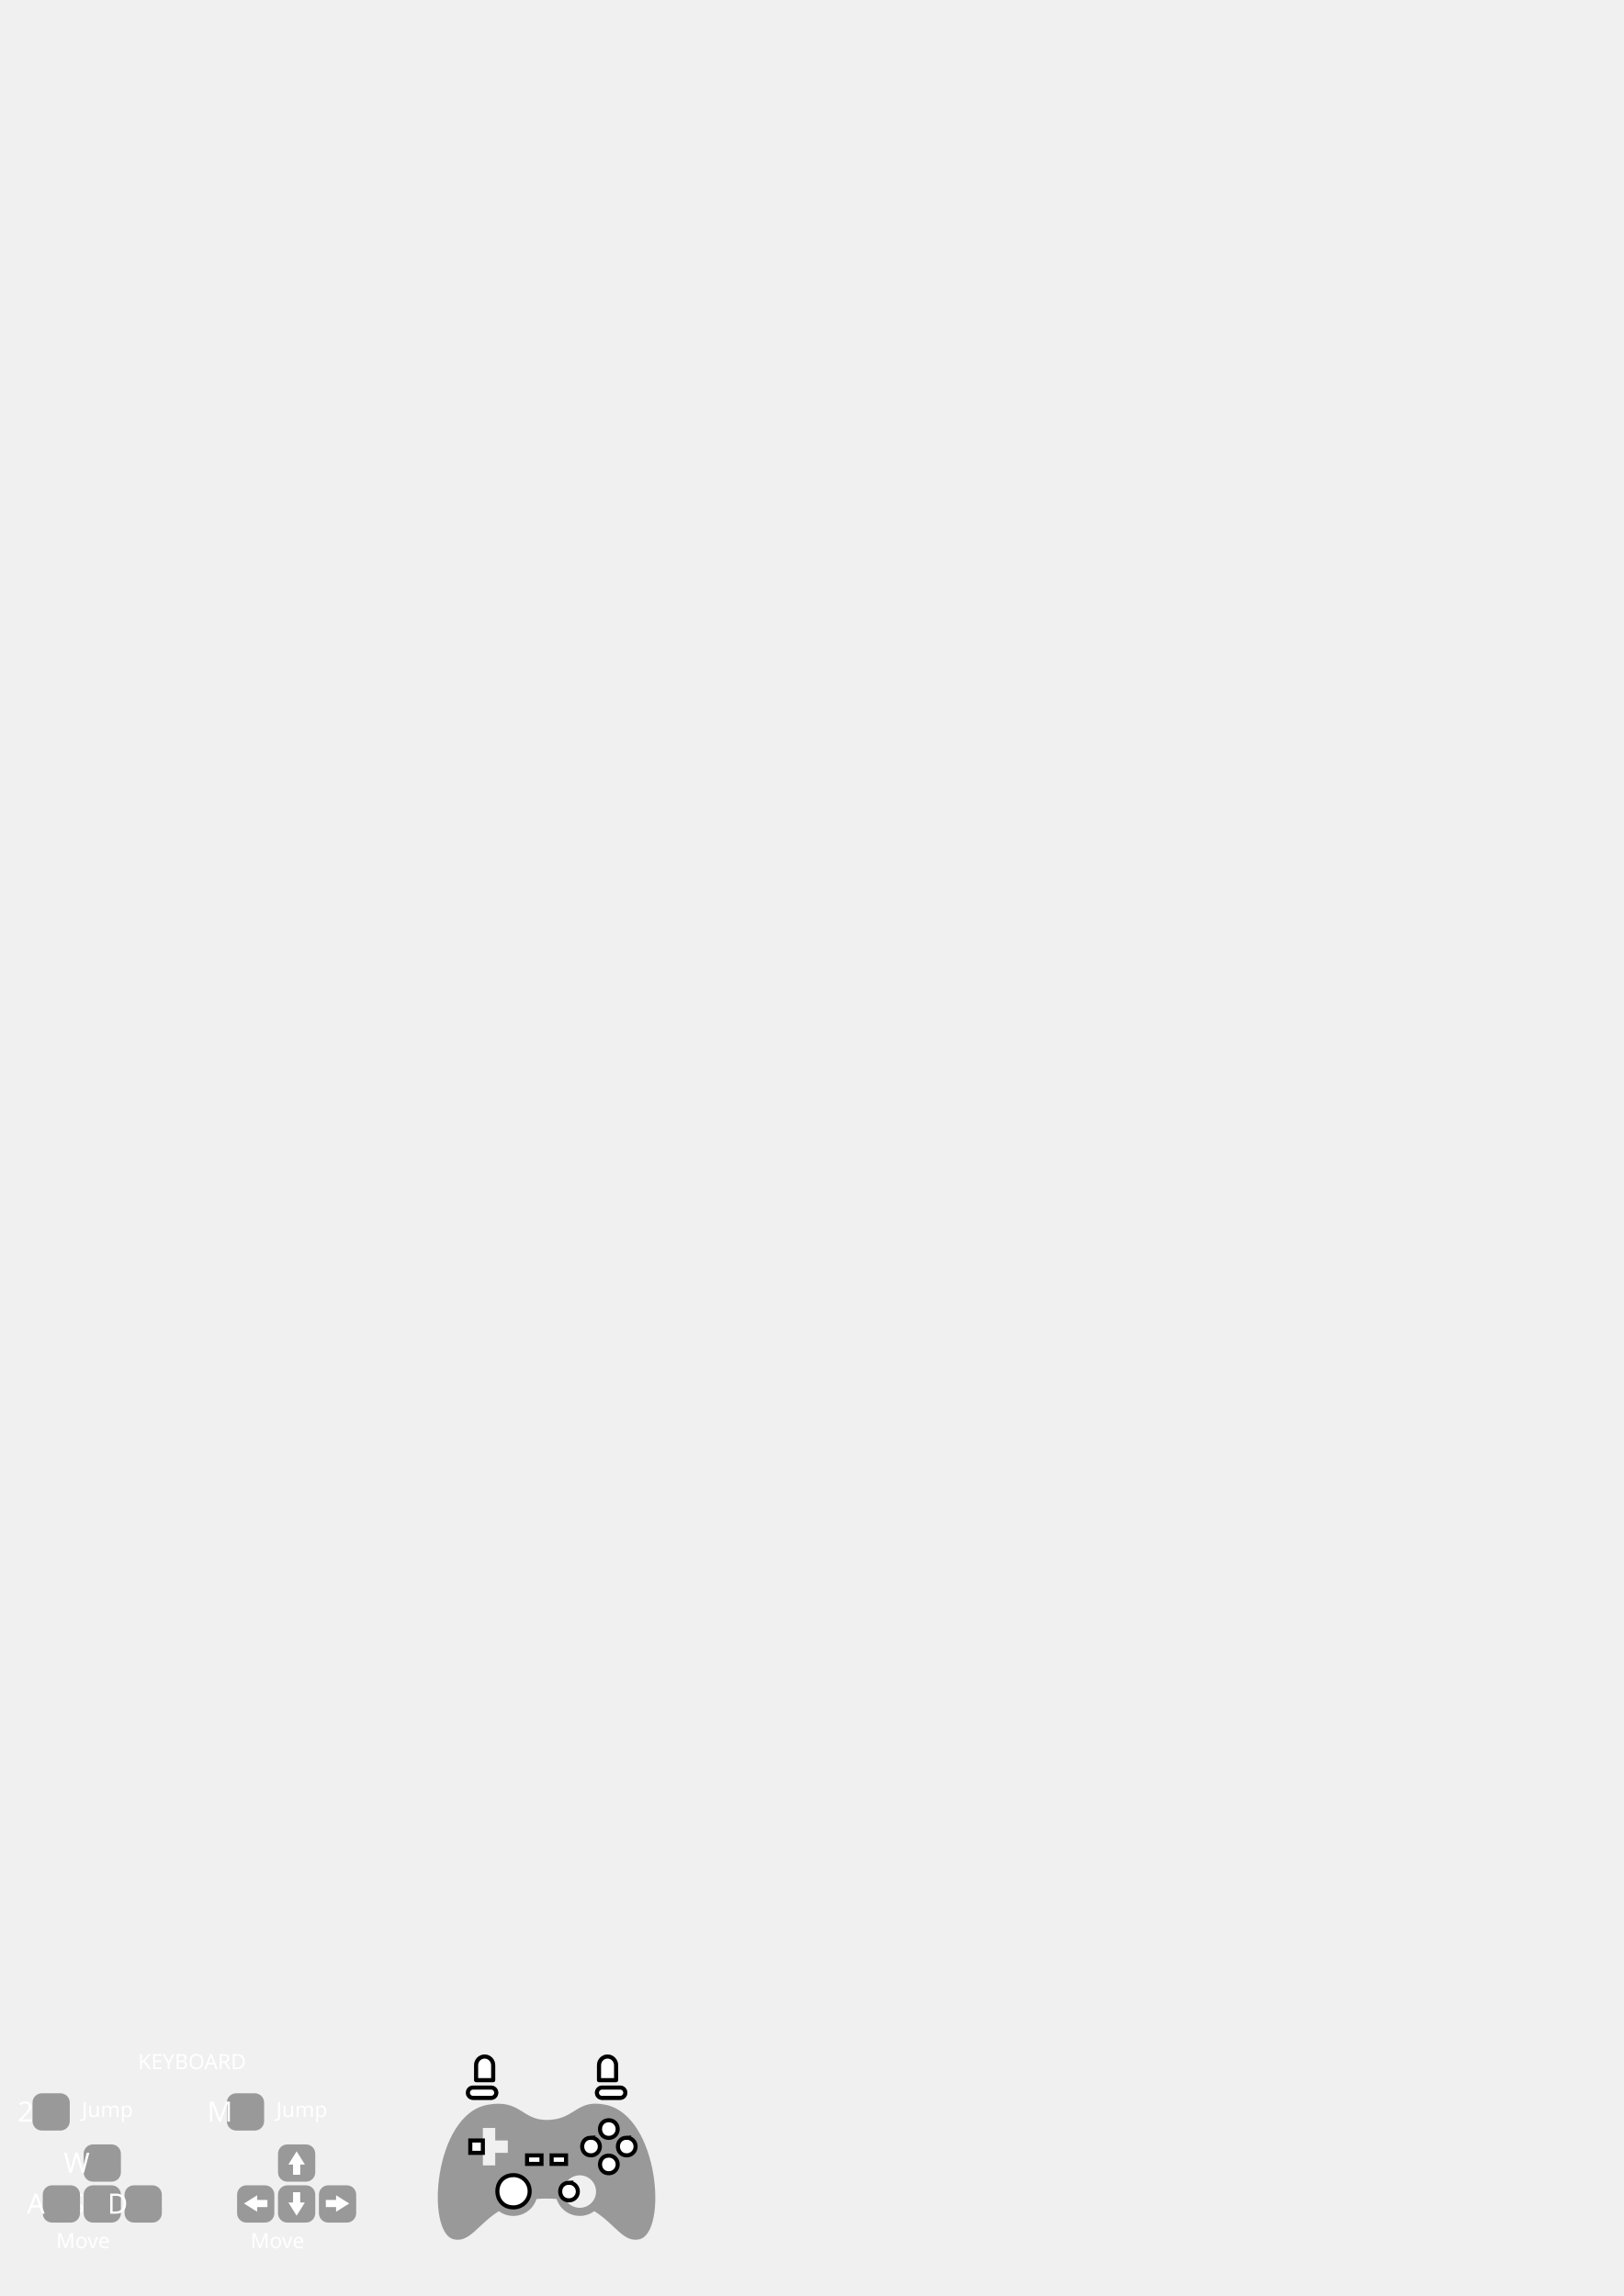
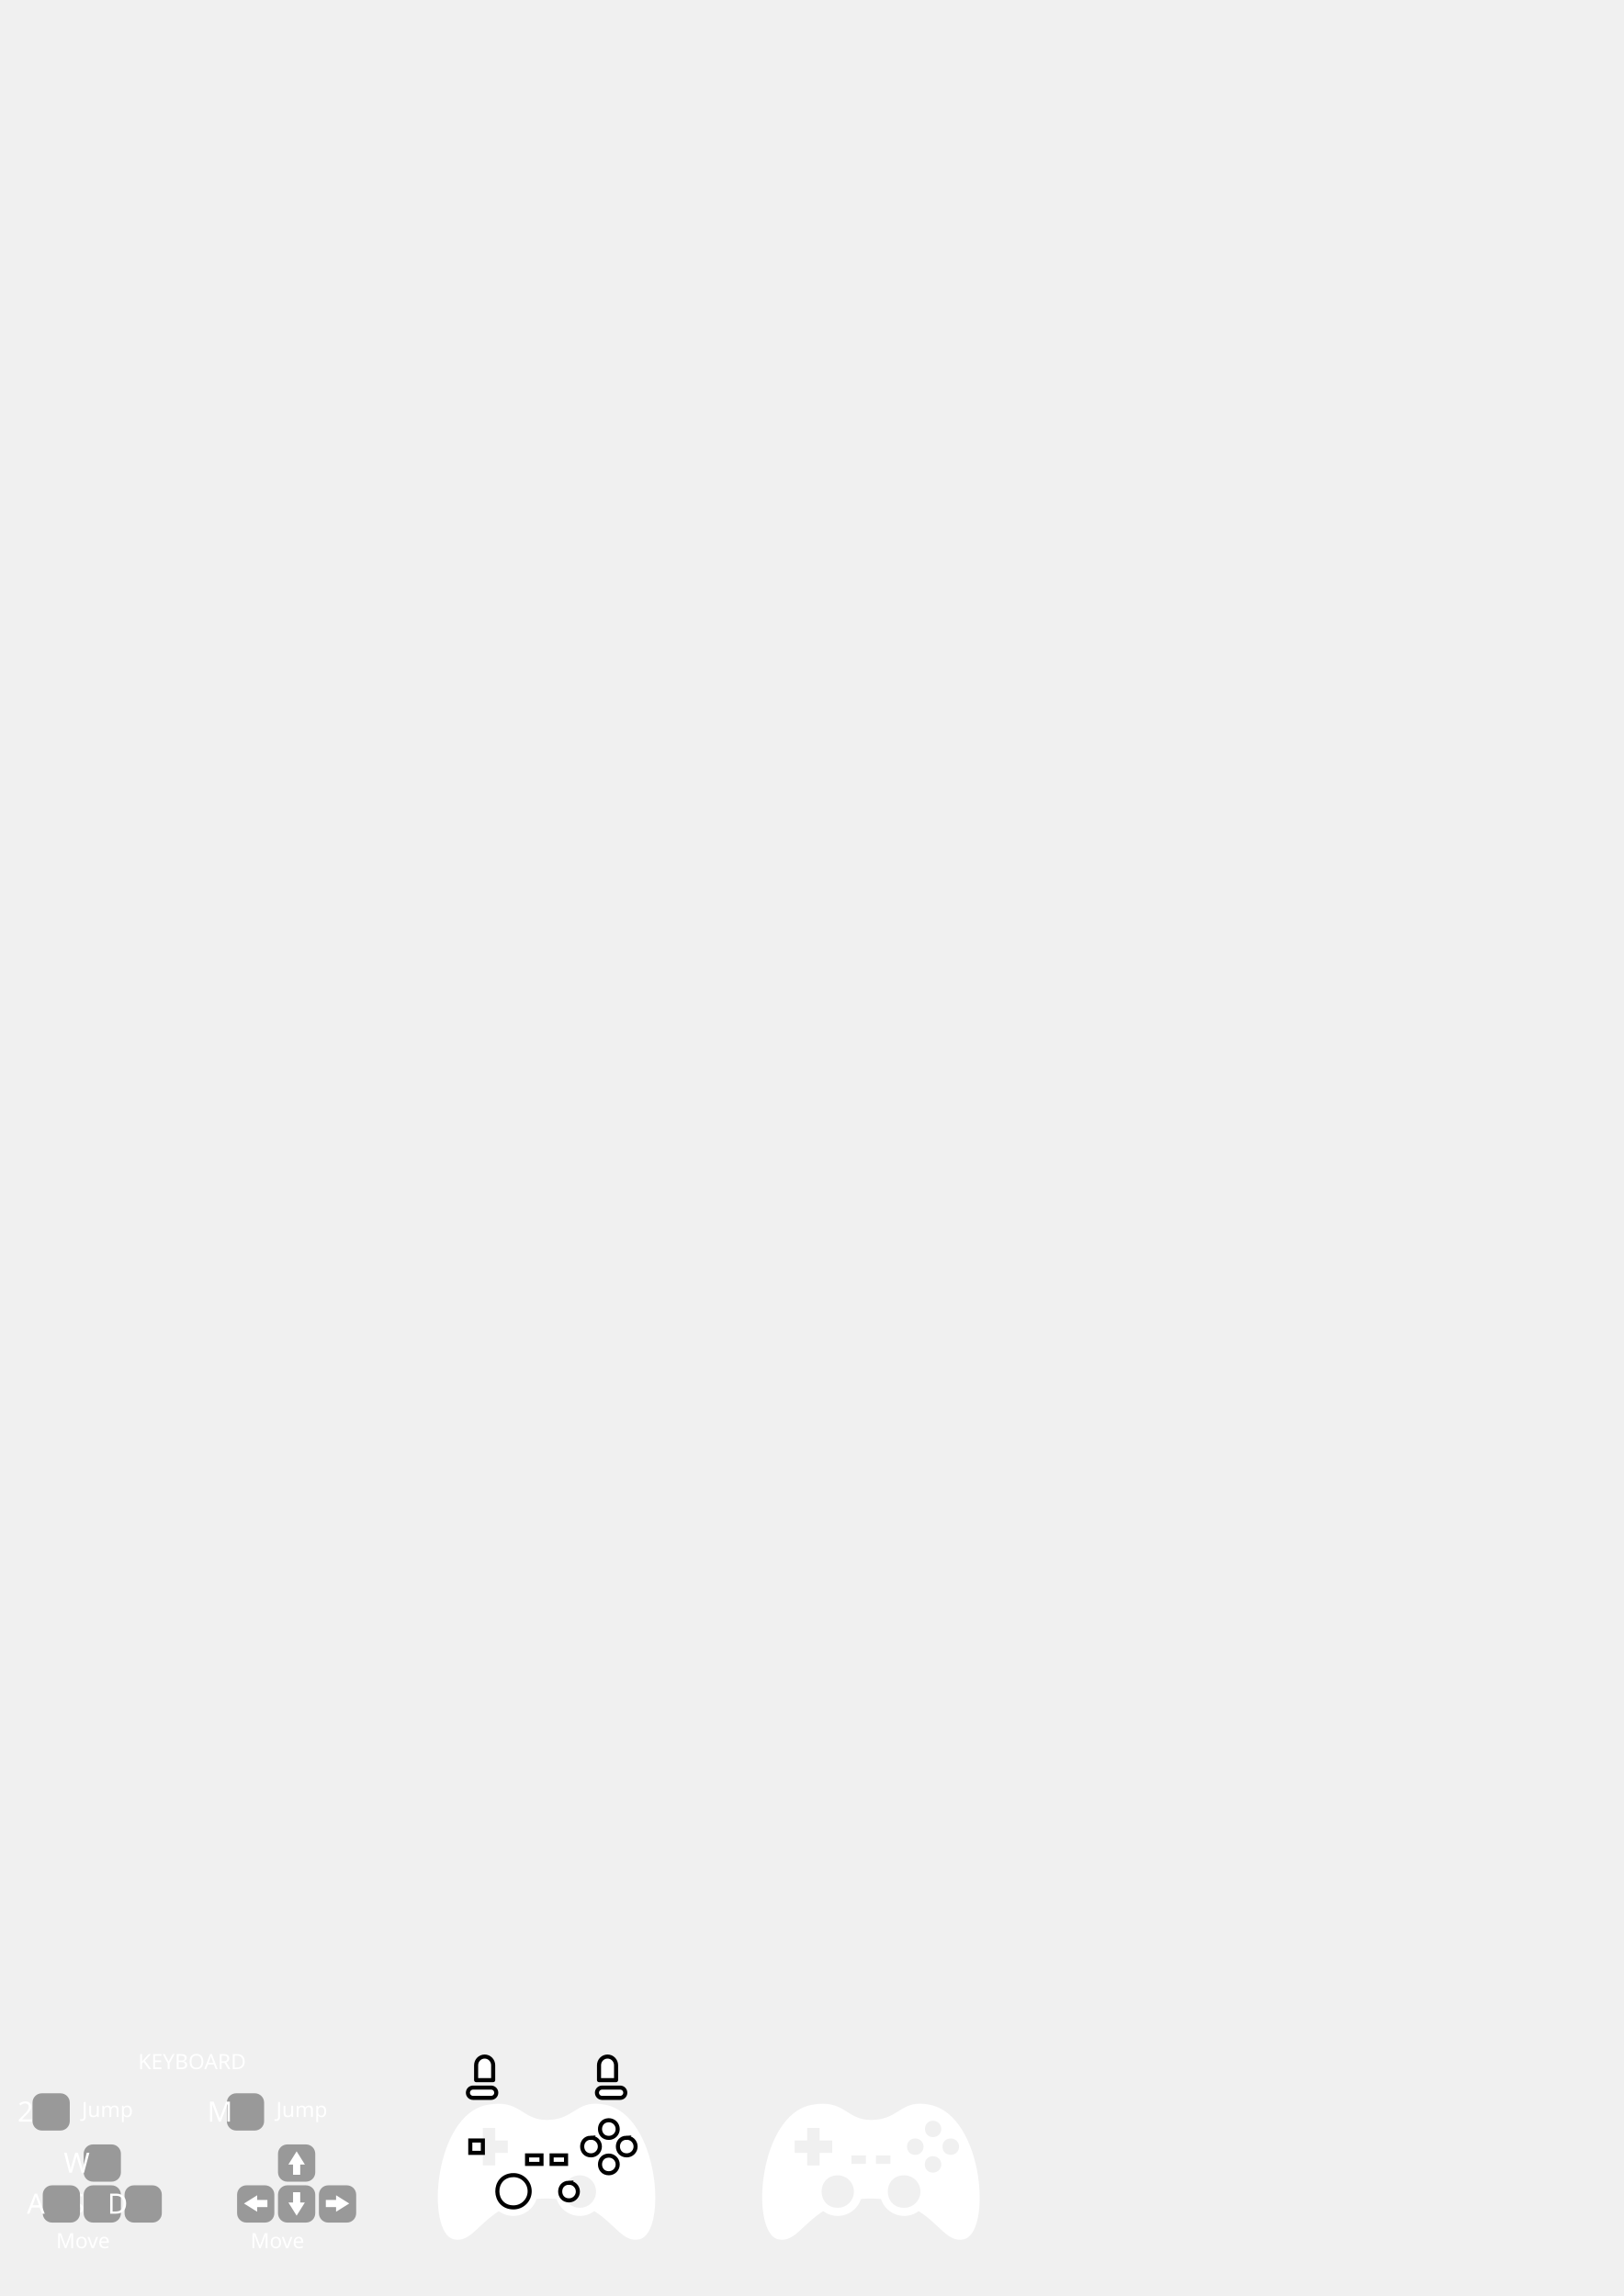
<svg xmlns="http://www.w3.org/2000/svg" width="210mm" height="297mm" viewBox="0 0 210 297" version="1.1" id="svg8">
  <defs id="defs2">
    <marker orient="auto" refY="0.0" refX="0.0" id="Arrow2Lend" style="overflow:visible;">
      <path id="path980" style="fill-rule:evenodd;stroke-width:0.625;stroke-linejoin:round;stroke:#ffffff;stroke-opacity:1;fill:#ffffff;fill-opacity:1" d="M 8.719,4.034 L -2.207,0.016 L 8.719,-4.002 C 6.973,-1.63 6.983,1.616 8.719,4.034 z " transform="scale(1.1) rotate(180) translate(1,0)" />
    </marker>
    <marker orient="auto" refY="0.0" refX="0.0" id="Arrow1Sstart" style="overflow:visible">
      <path id="path971" d="M 0.0,0.0 L 5.0,-5.0 L -12.5,0.0 L 5.0,5.0 L 0.0,0.0 z " style="fill-rule:evenodd;stroke:#ffffff;stroke-width:1pt;stroke-opacity:1;fill:#ffffff;fill-opacity:1" transform="scale(0.2) translate(6,0)" />
    </marker>
    <marker orient="auto" refY="0.0" refX="0.0" id="marker1397" style="overflow:visible;">
      <path id="path1395" d="M 0.0,0.0 L 5.0,-5.0 L -12.5,0.0 L 5.0,5.0 L 0.0,0.0 z " style="fill-rule:evenodd;stroke:#ffffff;stroke-width:1pt;stroke-opacity:1;fill:#ffffff;fill-opacity:1" transform="scale(0.2) rotate(180) translate(6,0)" />
    </marker>
    <marker orient="auto" refY="0.0" refX="0.0" id="marker1339" style="overflow:visible;">
      <path id="path1337" style="fill-rule:evenodd;stroke-width:0.625;stroke-linejoin:round;stroke:#ffffff;stroke-opacity:1;fill:#ffffff;fill-opacity:1" d="M 8.719,4.034 L -2.207,0.016 L 8.719,-4.002 C 6.973,-1.63 6.983,1.616 8.719,4.034 z " transform="scale(0.6) rotate(180) translate(0,0)" />
    </marker>
    <marker orient="auto" refY="0.0" refX="0.0" id="Arrow1Send" style="overflow:visible;">
      <path id="path974" d="M 0.0,0.0 L 5.0,-5.0 L -12.5,0.0 L 5.0,5.0 L 0.0,0.0 z " style="fill-rule:evenodd;stroke:#ffffff;stroke-width:1pt;stroke-opacity:1;fill:#ffffff;fill-opacity:1" transform="scale(0.2) rotate(180) translate(6,0)" />
    </marker>
    <marker orient="auto" refY="0.0" refX="0.0" id="Arrow2Mend" style="overflow:visible;">
      <path id="path986" style="fill-rule:evenodd;stroke-width:0.625;stroke-linejoin:round;stroke:#ffffff;stroke-opacity:1;fill:#ffffff;fill-opacity:1" d="M 8.719,4.034 L -2.207,0.016 L 8.719,-4.002 C 6.973,-1.63 6.983,1.616 8.719,4.034 z " transform="scale(0.6) rotate(180) translate(0,0)" />
    </marker>
    <marker orient="auto" refY="0.0" refX="0.0" id="Arrow1Mend" style="overflow:visible;">
      <path id="path968" d="M 0.0,0.0 L 5.0,-5.0 L -12.5,0.0 L 5.0,5.0 L 0.0,0.0 z " style="fill-rule:evenodd;stroke:#ffffff;stroke-width:1pt;stroke-opacity:1;fill:#ffffff;fill-opacity:1" transform="scale(0.4) rotate(180) translate(10,0)" />
    </marker>
    <marker orient="auto" refY="0.0" refX="0.0" id="Arrow1Lend" style="overflow:visible;">
      <path id="path962" d="M 0.0,0.0 L 5.0,-5.0 L -12.5,0.0 L 5.0,5.0 L 0.0,0.0 z " style="fill-rule:evenodd;stroke:#ffffff;stroke-width:1pt;stroke-opacity:1;fill:#ffffff;fill-opacity:1" transform="scale(0.8) rotate(180) translate(12.5,0)" />
    </marker>
  </defs>
  <g id="layer1">
-     <path id="path1037" style="color:#000000;font-style:normal;font-variant:normal;font-weight:normal;font-stretch:normal;font-size:medium;line-height:normal;font-family:sans-serif;font-variant-ligatures:normal;font-variant-position:normal;font-variant-caps:normal;font-variant-numeric:normal;font-variant-alternates:normal;font-variant-east-asian:normal;font-feature-settings:normal;font-variation-settings:normal;text-indent:0;text-align:start;text-decoration:none;text-decoration-line:none;text-decoration-style:solid;text-decoration-color:#000000;letter-spacing:normal;word-spacing:normal;text-transform:none;writing-mode:lr-tb;direction:ltr;text-orientation:mixed;dominant-baseline:auto;baseline-shift:baseline;text-anchor:start;white-space:normal;shape-padding:0;shape-margin:0;inline-size:0;clip-rule:nonzero;display:inline;overflow:visible;visibility:visible;opacity:1;isolation:auto;mix-blend-mode:normal;color-interpolation:sRGB;color-interpolation-filters:linearRGB;solid-color:#000000;solid-opacity:1;vector-effect:none;fill:#999999;fill-opacity:1;fill-rule:nonzero;stroke:none;stroke-width:2;stroke-linecap:butt;stroke-linejoin:miter;stroke-miterlimit:4;stroke-dasharray:none;stroke-dashoffset:0;stroke-opacity:1;color-rendering:auto;image-rendering:auto;shape-rendering:auto;text-rendering:auto;enable-background:accumulate;stop-color:#000000;stop-opacity:1" d="M 236.906 1004.447 C 234.048 1004.447 231.732 1006.823 231.732 1009.709 L 231.732 1016.981 A 1 1 0 0 0 232.736 1017.984 L 241.07 1017.984 A 1 1 0 0 0 242.074 1016.981 L 242.074 1009.709 C 242.074 1006.823 239.764 1004.447 236.906 1004.447 z M 296.98 1004.447 C 294.123 1004.447 291.814 1006.823 291.814 1009.709 L 291.814 1016.981 A 1 1 0 0 0 292.811 1017.984 L 301.152 1017.984 A 1 1 0 0 0 302.148 1016.981 L 302.148 1009.709 C 302.148 1006.823 299.838 1004.447 296.98 1004.447 z M 236.906 1006.447 C 238.667 1006.447 240.074 1007.873 240.074 1009.709 L 240.074 1015.984 L 233.732 1015.984 L 233.732 1009.709 C 233.732 1007.873 235.146 1006.447 236.906 1006.447 z M 296.98 1006.447 C 298.741 1006.447 300.148 1007.873 300.148 1009.709 L 300.148 1015.984 L 293.814 1015.984 L 293.814 1009.709 C 293.814 1007.873 295.22 1006.447 296.98 1006.447 z M 231.23 1019.623 C 229.304 1019.623 227.725 1021.204 227.725 1023.131 L 227.725 1023.152 C 227.725 1025.079 229.304 1026.658 231.23 1026.658 L 240.074 1026.658 C 242.001 1026.658 243.58 1025.079 243.58 1023.152 L 243.58 1023.131 C 243.58 1021.204 242.001 1019.623 240.074 1019.623 L 231.23 1019.623 z M 294.309 1019.623 C 292.382 1019.623 290.795 1021.204 290.795 1023.131 L 290.795 1023.152 C 290.795 1025.079 292.382 1026.658 294.309 1026.658 L 303.145 1026.658 C 305.071 1026.658 306.658 1025.079 306.658 1023.152 L 306.658 1023.131 C 306.658 1021.204 305.071 1019.623 303.145 1019.623 L 294.309 1019.623 z M 231.23 1021.625 L 240.074 1021.625 C 240.927 1021.625 241.58 1022.278 241.58 1023.131 L 241.58 1023.152 C 241.58 1024.005 240.927 1024.658 240.074 1024.658 L 231.23 1024.658 C 230.377 1024.658 229.725 1024.005 229.725 1023.152 L 229.725 1023.131 C 229.725 1022.278 230.377 1021.625 231.23 1021.625 z M 294.309 1021.625 L 303.145 1021.625 C 303.998 1021.625 304.658 1022.278 304.658 1023.131 L 304.658 1023.152 C 304.658 1024.005 303.998 1024.658 303.145 1024.658 L 294.309 1024.658 C 293.456 1024.658 292.795 1024.005 292.795 1023.152 L 292.795 1023.131 C 292.795 1022.278 293.456 1021.625 294.309 1021.625 z M 291.217 1028.484 C 281.258 1028.448 279.635 1036.445 267.186 1036.445 C 254.876 1036.445 254.414 1026.118 238.32 1029.039 C 211.967 1033.804 207.916 1091.784 221.896 1094.822 C 229.658 1096.509 233.57 1087.508 243.832 1081.047 A 11.919 11.919 0 0 0 262.271 1075.088 A 56.326 56.326 0 0 1 267.182 1074.879 C 268.907 1074.879 270.519 1074.953 272.064 1075.086 A 11.922 11.922 0 0 0 290.516 1081.031 C 300.791 1087.492 304.701 1096.503 312.465 1094.814 C 326.443 1091.785 322.289 1034.517 296.051 1029.039 C 294.232 1028.659 292.639 1028.49 291.217 1028.484 z M 297.604 1036.834 A 4.004 4.004 0 0 1 301.568 1040.838 A 4.004 4.004 0 0 1 297.555 1044.846 L 297.564 1044.844 A 4.005 4.005 0 0 1 297.604 1036.834 z M 236.035 1040.348 L 242.078 1040.348 L 242.078 1046.492 L 248.223 1046.492 L 248.223 1052.535 L 242.078 1052.535 L 242.078 1058.68 L 242.078 1058.684 L 236.035 1058.684 L 236.035 1052.537 L 229.887 1052.537 L 229.887 1046.494 L 236.035 1046.494 L 236.035 1040.348 z M 306.119 1045.508 A 4.004 4.004 0 0 1 306.199 1045.508 A 4.004 4.004 0 0 1 306.277 1045.508 A 4.004 4.004 0 0 1 310.24 1049.512 A 4.004 4.004 0 0 1 306.227 1053.518 L 306.236 1053.516 A 4.004 4.004 0 1 1 306.119 1045.508 z M 288.771 1045.51 A 4.004 4.004 0 0 1 288.85 1045.51 A 4.004 4.004 0 0 1 288.93 1045.51 A 4.004 4.004 0 0 1 292.895 1049.514 A 4.004 4.004 0 0 1 288.891 1053.52 L 288.891 1053.518 A 4.004 4.004 0 1 1 288.771 1045.51 z M 257.643 1053.789 L 264.691 1053.789 L 264.691 1057.934 L 257.643 1057.934 L 257.643 1053.789 z M 269.643 1053.789 L 276.691 1053.789 L 276.691 1057.934 L 269.643 1057.934 L 269.643 1053.789 z M 297.445 1054.184 A 4.004 4.004 0 0 1 297.523 1054.184 A 4.004 4.004 0 0 1 297.604 1054.184 A 4.004 4.004 0 0 1 301.568 1058.188 A 4.004 4.004 0 0 1 297.555 1062.193 L 297.564 1062.191 A 4.004 4.004 0 1 1 297.445 1054.184 z M 283.25 1063.523 A 7.938 7.938 0 0 1 283.311 1063.523 A 7.938 7.938 0 0 1 283.371 1063.523 A 7.937 7.937 0 0 1 291.361 1071.465 A 7.937 7.937 0 0 1 283.416 1079.4 L 283.416 1079.398 A 7.938 7.938 0 0 1 283.25 1063.523 z M 250.855 1063.525 A 7.937 7.937 0 0 1 258.852 1071.461 A 7.937 7.937 0 0 1 250.918 1079.4 L 250.914 1079.398 A 7.937 7.937 0 0 1 250.855 1063.525 z " transform="scale(0.2645833)" />
+     <path id="path1037" style="color:#000000;font-style:normal;font-variant:normal;font-weight:normal;font-stretch:normal;font-size:medium;line-height:normal;font-family:sans-serif;font-variant-ligatures:normal;font-variant-position:normal;font-variant-caps:normal;font-variant-numeric:normal;font-variant-alternates:normal;font-variant-east-asian:normal;font-feature-settings:normal;font-variation-settings:normal;text-indent:0;text-align:start;text-decoration:none;text-decoration-line:none;text-decoration-style:solid;text-decoration-color:#000000;letter-spacing:normal;word-spacing:normal;text-transform:none;writing-mode:lr-tb;direction:ltr;text-orientation:mixed;dominant-baseline:auto;baseline-shift:baseline;text-anchor:start;white-space:normal;shape-padding:0;shape-margin:0;inline-size:0;clip-rule:nonzero;display:inline;overflow:visible;visibility:visible;opacity:1;isolation:auto;mix-blend-mode:normal;color-interpolation:sRGB;color-interpolation-filters:linearRGB;solid-color:#000000;solid-opacity:1;vector-effect:none;fill:#ffffff;fill-opacity:1;fill-rule:nonzero;stroke:none;stroke-width:2;stroke-linecap:butt;stroke-linejoin:miter;stroke-miterlimit:4;stroke-dasharray:none;stroke-dashoffset:0;stroke-opacity:1;color-rendering:auto;image-rendering:auto;shape-rendering:auto;text-rendering:auto;enable-background:accumulate;stop-color:#000000;stop-opacity:1" d="M 236.906 1004.447 C 234.048 1004.447 231.732 1006.823 231.732 1009.709 L 231.732 1016.981 A 1 1 0 0 0 232.736 1017.984 L 241.07 1017.984 A 1 1 0 0 0 242.074 1016.981 L 242.074 1009.709 C 242.074 1006.823 239.764 1004.447 236.906 1004.447 z M 296.98 1004.447 C 294.123 1004.447 291.814 1006.823 291.814 1009.709 L 291.814 1016.981 A 1 1 0 0 0 292.811 1017.984 L 301.152 1017.984 A 1 1 0 0 0 302.148 1016.981 L 302.148 1009.709 C 302.148 1006.823 299.838 1004.447 296.98 1004.447 z M 236.906 1006.447 C 238.667 1006.447 240.074 1007.873 240.074 1009.709 L 240.074 1015.984 L 233.732 1015.984 L 233.732 1009.709 C 233.732 1007.873 235.146 1006.447 236.906 1006.447 z M 296.98 1006.447 C 298.741 1006.447 300.148 1007.873 300.148 1009.709 L 300.148 1015.984 L 293.814 1015.984 L 293.814 1009.709 C 293.814 1007.873 295.22 1006.447 296.98 1006.447 z M 231.23 1019.623 C 229.304 1019.623 227.725 1021.204 227.725 1023.131 L 227.725 1023.152 C 227.725 1025.079 229.304 1026.658 231.23 1026.658 L 240.074 1026.658 C 242.001 1026.658 243.58 1025.079 243.58 1023.152 L 243.58 1023.131 C 243.58 1021.204 242.001 1019.623 240.074 1019.623 L 231.23 1019.623 z M 294.309 1019.623 C 292.382 1019.623 290.795 1021.204 290.795 1023.131 L 290.795 1023.152 C 290.795 1025.079 292.382 1026.658 294.309 1026.658 L 303.145 1026.658 C 305.071 1026.658 306.658 1025.079 306.658 1023.152 L 306.658 1023.131 C 306.658 1021.204 305.071 1019.623 303.145 1019.623 L 294.309 1019.623 z M 231.23 1021.625 L 240.074 1021.625 C 240.927 1021.625 241.58 1022.278 241.58 1023.131 L 241.58 1023.152 C 241.58 1024.005 240.927 1024.658 240.074 1024.658 L 231.23 1024.658 C 230.377 1024.658 229.725 1024.005 229.725 1023.152 L 229.725 1023.131 C 229.725 1022.278 230.377 1021.625 231.23 1021.625 z M 294.309 1021.625 L 303.145 1021.625 C 303.998 1021.625 304.658 1022.278 304.658 1023.131 L 304.658 1023.152 C 304.658 1024.005 303.998 1024.658 303.145 1024.658 L 294.309 1024.658 C 293.456 1024.658 292.795 1024.005 292.795 1023.152 L 292.795 1023.131 C 292.795 1022.278 293.456 1021.625 294.309 1021.625 z M 291.217 1028.484 C 281.258 1028.448 279.635 1036.445 267.186 1036.445 C 254.876 1036.445 254.414 1026.118 238.32 1029.039 C 211.967 1033.804 207.916 1091.784 221.896 1094.822 C 229.658 1096.509 233.57 1087.508 243.832 1081.047 A 11.919 11.919 0 0 0 262.271 1075.088 A 56.326 56.326 0 0 1 267.182 1074.879 C 268.907 1074.879 270.519 1074.953 272.064 1075.086 A 11.922 11.922 0 0 0 290.516 1081.031 C 300.791 1087.492 304.701 1096.503 312.465 1094.814 C 326.443 1091.785 322.289 1034.517 296.051 1029.039 C 294.232 1028.659 292.639 1028.49 291.217 1028.484 z M 297.604 1036.834 A 4.004 4.004 0 0 1 301.568 1040.838 A 4.004 4.004 0 0 1 297.555 1044.846 L 297.564 1044.844 A 4.005 4.005 0 0 1 297.604 1036.834 z M 236.035 1040.348 L 242.078 1040.348 L 242.078 1046.492 L 248.223 1046.492 L 248.223 1052.535 L 242.078 1052.535 L 242.078 1058.68 L 242.078 1058.684 L 236.035 1058.684 L 236.035 1052.537 L 229.887 1052.537 L 229.887 1046.494 L 236.035 1046.494 L 236.035 1040.348 z M 306.119 1045.508 A 4.004 4.004 0 0 1 306.199 1045.508 A 4.004 4.004 0 0 1 306.277 1045.508 A 4.004 4.004 0 0 1 310.24 1049.512 A 4.004 4.004 0 0 1 306.227 1053.518 L 306.236 1053.516 A 4.004 4.004 0 1 1 306.119 1045.508 z M 288.771 1045.51 A 4.004 4.004 0 0 1 288.85 1045.51 A 4.004 4.004 0 0 1 288.93 1045.51 A 4.004 4.004 0 0 1 292.895 1049.514 A 4.004 4.004 0 0 1 288.891 1053.52 L 288.891 1053.518 A 4.004 4.004 0 1 1 288.771 1045.51 z M 257.643 1053.789 L 264.691 1053.789 L 264.691 1057.934 L 257.643 1057.934 L 257.643 1053.789 z M 269.643 1053.789 L 276.691 1053.789 L 276.691 1057.934 L 269.643 1057.934 L 269.643 1053.789 z M 297.445 1054.184 A 4.004 4.004 0 0 1 297.523 1054.184 A 4.004 4.004 0 0 1 297.604 1054.184 A 4.004 4.004 0 0 1 301.568 1058.188 A 4.004 4.004 0 0 1 297.555 1062.193 L 297.564 1062.191 A 4.004 4.004 0 1 1 297.445 1054.184 z M 283.25 1063.523 A 7.938 7.938 0 0 1 283.311 1063.523 A 7.938 7.938 0 0 1 283.371 1063.523 A 7.937 7.937 0 0 1 291.361 1071.465 A 7.937 7.937 0 0 1 283.416 1079.4 L 283.416 1079.398 A 7.938 7.938 0 0 1 283.25 1063.523 z M 250.855 1063.525 A 7.937 7.937 0 0 1 258.852 1071.461 A 7.937 7.937 0 0 1 250.918 1079.4 L 250.914 1079.398 A 7.937 7.937 0 0 1 250.855 1063.525 z " transform="scale(0.2645833)" />
    <rect style="fill:#ffffff;fill-opacity:1;stroke:#000000;stroke-width:0.529;stroke-miterlimit:4;stroke-dasharray:none;stroke-opacity:1" id="rect999" width="3.667" height="1.332" x="77.204" y="270.04" ry="0.664" />
    <rect style="fill:#ffffff;fill-opacity:1;stroke:#000000;stroke-width:0.529;stroke-miterlimit:4;stroke-dasharray:none;stroke-opacity:1" id="rect997" width="3.667" height="1.332" x="60.516" y="270.04" ry="0.664" />
    <path id="rect977" style="fill:#ffffff;fill-opacity:1;stroke:#000000;stroke-width:0.529;stroke-linejoin:round;stroke-miterlimit:4;stroke-dasharray:none;stroke-opacity:1" d="m 62.681,266.025 c -0.611,0 -1.103,0.503 -1.103,1.127 v 1.924 H 63.784 v -1.924 c 0,-0.625 -0.492,-1.127 -1.103,-1.127 z" />
    <path id="path987" style="fill:#ffffff;fill-opacity:1;stroke:#000000;stroke-width:0.529;stroke-linejoin:round;stroke-miterlimit:4;stroke-dasharray:none;stroke-opacity:1" d="m 78.576,266.025 c 0.611,0 1.103,0.503 1.103,1.127 v 1.924 h -2.206 v -1.924 c 0,-0.625 0.492,-1.127 1.103,-1.127 z" />
    <g id="g1710">
      <rect ry="1.205" y="270.778" x="4.205" height="4.819" width="4.819" id="rect831" style="opacity:1;fill:#999999;fill-opacity:1;stroke:none;stroke-width:0.529;stroke-linecap:square;stroke-linejoin:round;stroke-miterlimit:4;stroke-dasharray:none;stroke-opacity:1" />
      <text id="text843" y="274.445" x="6.61" style="font-style:normal;font-variant:normal;font-weight:500;font-stretch:normal;font-size:3.629px;line-height:1.25;font-family:Ubuntu;-inkscape-font-specification:'Ubuntu Medium';letter-spacing:0px;word-spacing:0px;fill:#ffffff;fill-opacity:1;stroke:none;stroke-width:0.265" xml:space="preserve">
        <tspan style="font-style:normal;font-variant:normal;font-weight:500;font-stretch:normal;font-family:Ubuntu;-inkscape-font-specification:'Ubuntu Medium';text-align:center;text-anchor:middle;fill:#ffffff;stroke-width:0.265" y="274.445" x="6.61" id="tspan841">2</tspan>
      </text>
      <rect style="opacity:1;fill:#999999;fill-opacity:1;stroke:none;stroke-width:0.529;stroke-linecap:square;stroke-linejoin:round;stroke-miterlimit:4;stroke-dasharray:none;stroke-opacity:1" id="rect853" width="4.819" height="4.819" x="10.82" y="277.392" ry="1.205" />
      <text xml:space="preserve" style="font-style:normal;font-variant:normal;font-weight:500;font-stretch:normal;font-size:3.629px;line-height:1.25;font-family:Ubuntu;-inkscape-font-specification:'Ubuntu Medium';letter-spacing:0px;word-spacing:0px;fill:#ffffff;fill-opacity:1;stroke:none;stroke-width:0.265" x="13.225" y="281.06" id="text857">
        <tspan id="tspan855" x="13.225" y="281.06" style="font-style:normal;font-variant:normal;font-weight:500;font-stretch:normal;font-family:Ubuntu;-inkscape-font-specification:'Ubuntu Medium';text-align:center;text-anchor:middle;fill:#ffffff;stroke-width:0.265">W</tspan>
      </text>
      <rect ry="1.205" y="282.684" x="10.82" height="4.819" width="4.819" id="rect859" style="opacity:1;fill:#999999;fill-opacity:1;stroke:none;stroke-width:0.529;stroke-linecap:square;stroke-linejoin:round;stroke-miterlimit:4;stroke-dasharray:none;stroke-opacity:1" />
      <text id="text863" y="286.351" x="13.225" style="font-style:normal;font-variant:normal;font-weight:500;font-stretch:normal;font-size:3.629px;line-height:1.25;font-family:Ubuntu;-inkscape-font-specification:'Ubuntu Medium';letter-spacing:0px;word-spacing:0px;fill:#ffffff;fill-opacity:1;stroke:none;stroke-width:0.265" xml:space="preserve">
        <tspan style="font-style:normal;font-variant:normal;font-weight:500;font-stretch:normal;font-family:Ubuntu;-inkscape-font-specification:'Ubuntu Medium';text-align:center;text-anchor:middle;fill:#ffffff;stroke-width:0.265" y="286.351" x="13.225" id="tspan861">S</tspan>
      </text>
      <rect style="opacity:1;fill:#999999;fill-opacity:1;stroke:none;stroke-width:0.529;stroke-linecap:square;stroke-linejoin:round;stroke-miterlimit:4;stroke-dasharray:none;stroke-opacity:1" id="rect865" width="4.819" height="4.819" x="5.528" y="282.684" ry="1.205" />
      <text xml:space="preserve" style="font-style:normal;font-variant:normal;font-weight:500;font-stretch:normal;font-size:3.629px;line-height:1.25;font-family:Ubuntu;-inkscape-font-specification:'Ubuntu Medium';letter-spacing:0px;word-spacing:0px;fill:#ffffff;fill-opacity:1;stroke:none;stroke-width:0.265" x="7.933" y="286.351" id="text869">
        <tspan id="tspan867" x="7.933" y="286.351" style="font-style:normal;font-variant:normal;font-weight:500;font-stretch:normal;font-family:Ubuntu;-inkscape-font-specification:'Ubuntu Medium';text-align:center;text-anchor:middle;fill:#ffffff;stroke-width:0.265">A</tspan>
      </text>
      <rect ry="1.205" y="282.684" x="16.111" height="4.819" width="4.819" id="rect871" style="opacity:1;fill:#999999;fill-opacity:1;stroke:none;stroke-width:0.529;stroke-linecap:square;stroke-linejoin:round;stroke-miterlimit:4;stroke-dasharray:none;stroke-opacity:1" />
      <text id="text875" y="286.351" x="18.516" style="font-style:normal;font-variant:normal;font-weight:500;font-stretch:normal;font-size:3.629px;line-height:1.25;font-family:Ubuntu;-inkscape-font-specification:'Ubuntu Medium';letter-spacing:0px;word-spacing:0px;fill:#ffffff;fill-opacity:1;stroke:none;stroke-width:0.265" xml:space="preserve">
        <tspan style="font-style:normal;font-variant:normal;font-weight:500;font-stretch:normal;font-family:Ubuntu;-inkscape-font-specification:'Ubuntu Medium';text-align:center;text-anchor:middle;fill:#ffffff;stroke-width:0.265" y="286.351" x="18.516" id="tspan873">D</tspan>
      </text>
      <text xml:space="preserve" style="font-style:normal;font-variant:normal;font-weight:500;font-stretch:normal;font-size:2.714px;line-height:1.25;font-family:Ubuntu;-inkscape-font-specification:'Ubuntu Medium';letter-spacing:0px;word-spacing:0px;fill:#ffffff;fill-opacity:1;stroke:none;stroke-width:0.265" x="10.583" y="273.848" id="text909">
        <tspan id="tspan907" x="10.583" y="273.848" style="font-style:normal;font-variant:normal;font-weight:500;font-stretch:normal;font-family:Ubuntu;-inkscape-font-specification:'Ubuntu Medium';text-align:start;text-anchor:start;fill:#ffffff;stroke-width:0.265">Jump</tspan>
      </text>
      <text id="text913" y="290.81" x="13.211" style="font-style:normal;font-variant:normal;font-weight:500;font-stretch:normal;font-size:2.714px;line-height:1.25;font-family:Ubuntu;-inkscape-font-specification:'Ubuntu Medium';letter-spacing:0px;word-spacing:0px;fill:#ffffff;fill-opacity:1;stroke:none;stroke-width:0.265" xml:space="preserve">
        <tspan id="tspan915" style="font-style:normal;font-variant:normal;font-weight:500;font-stretch:normal;font-family:Ubuntu;-inkscape-font-specification:'Ubuntu Medium';text-align:center;text-anchor:middle;fill:#ffffff;stroke-width:0.265" y="290.81" x="13.211">Move</tspan>
      </text>
      <rect style="opacity:1;fill:#999999;fill-opacity:1;stroke:none;stroke-width:0.529;stroke-linecap:square;stroke-linejoin:round;stroke-miterlimit:4;stroke-dasharray:none;stroke-opacity:1" id="rect919" width="4.819" height="4.819" x="29.34" y="270.778" ry="1.205" />
      <text xml:space="preserve" style="font-style:normal;font-variant:normal;font-weight:500;font-stretch:normal;font-size:3.629px;line-height:1.25;font-family:Ubuntu;-inkscape-font-specification:'Ubuntu Medium';letter-spacing:0px;word-spacing:0px;fill:#ffffff;fill-opacity:1;stroke:none;stroke-width:0.265" x="31.745" y="274.445" id="text923">
        <tspan id="tspan921" x="31.745" y="274.445" style="font-style:normal;font-variant:normal;font-weight:500;font-stretch:normal;font-family:Ubuntu;-inkscape-font-specification:'Ubuntu Medium';text-align:center;text-anchor:middle;fill:#ffffff;stroke-width:0.265">M</tspan>
      </text>
      <rect ry="1.205" y="277.392" x="35.955" height="4.819" width="4.819" id="rect925" style="opacity:1;fill:#999999;fill-opacity:1;stroke:none;stroke-width:0.529;stroke-linecap:square;stroke-linejoin:round;stroke-miterlimit:4;stroke-dasharray:none;stroke-opacity:1" />
      <rect style="opacity:1;fill:#999999;fill-opacity:1;stroke:none;stroke-width:0.529;stroke-linecap:square;stroke-linejoin:round;stroke-miterlimit:4;stroke-dasharray:none;stroke-opacity:1" id="rect931" width="4.819" height="4.819" x="35.955" y="282.684" ry="1.205" />
      <rect ry="1.205" y="282.684" x="30.663" height="4.819" width="4.819" id="rect937" style="opacity:1;fill:#999999;fill-opacity:1;stroke:none;stroke-width:0.529;stroke-linecap:square;stroke-linejoin:round;stroke-miterlimit:4;stroke-dasharray:none;stroke-opacity:1" />
      <rect style="opacity:1;fill:#999999;fill-opacity:1;stroke:none;stroke-width:0.529;stroke-linecap:square;stroke-linejoin:round;stroke-miterlimit:4;stroke-dasharray:none;stroke-opacity:1" id="rect943" width="4.819" height="4.819" x="41.247" y="282.684" ry="1.205" />
      <text id="text951" y="273.848" x="35.719" style="font-style:normal;font-variant:normal;font-weight:500;font-stretch:normal;font-size:2.714px;line-height:1.25;font-family:Ubuntu;-inkscape-font-specification:'Ubuntu Medium';letter-spacing:0px;word-spacing:0px;fill:#ffffff;fill-opacity:1;stroke:none;stroke-width:0.265" xml:space="preserve">
        <tspan style="font-style:normal;font-variant:normal;font-weight:500;font-stretch:normal;font-family:Ubuntu;-inkscape-font-specification:'Ubuntu Medium';text-align:start;text-anchor:start;fill:#ffffff;stroke-width:0.265" y="273.848" x="35.719" id="tspan949">Jump</tspan>
      </text>
      <text xml:space="preserve" style="font-style:normal;font-variant:normal;font-weight:500;font-stretch:normal;font-size:2.714px;line-height:1.25;font-family:Ubuntu;-inkscape-font-specification:'Ubuntu Medium';letter-spacing:0px;word-spacing:0px;fill:#ffffff;fill-opacity:1;stroke:none;stroke-width:0.265" x="38.347" y="290.81" id="text955">
        <tspan x="38.347" y="290.81" style="font-style:normal;font-variant:normal;font-weight:500;font-stretch:normal;font-family:Ubuntu;-inkscape-font-specification:'Ubuntu Medium';text-align:center;text-anchor:middle;fill:#ffffff;stroke-width:0.265" id="tspan953">Move</tspan>
      </text>
      <path id="path1613" d="m 38.365,278.537 -0.828,1.323 h 1.655 z m -0.331,1.324 v 1.323 h 0.663 v -1.323 z" style="fill:#ffffff;stroke:#ffffff;stroke-width:0.265px;stroke-linecap:butt;stroke-linejoin:miter;stroke-opacity:1" />
      <path style="fill:#ffffff;stroke:#ffffff;stroke-width:0.265px;stroke-linecap:butt;stroke-linejoin:miter;stroke-opacity:1" d="m 38.365,286.358 -0.828,-1.323 h 1.655 z m -0.331,-1.324 v -1.323 h 0.663 v 1.323 z" id="path1621" />
      <path id="path1623" d="m 44.921,285.035 -1.323,0.828 v -1.655 z m -1.324,0.331 H 42.274 v -0.663 h 1.323 z" style="fill:#ffffff;stroke:#ffffff;stroke-width:0.265px;stroke-linecap:butt;stroke-linejoin:miter;stroke-opacity:1" />
      <path style="fill:#ffffff;stroke:#ffffff;stroke-width:0.265px;stroke-linecap:butt;stroke-linejoin:miter;stroke-opacity:1" d="m 31.808,285.035 1.323,0.828 v -1.655 z m 1.324,0.331 h 1.323 v -0.663 h -1.323 z" id="path1625" />
      <path id="path975" d="m -7.654,265.57 -0.828,-1.323 h 1.655 z m -0.331,-1.324 v -26.723 h 0.663 v 26.723 z" style="fill:#ffffff;stroke:#ffffff;stroke-width:0.265px;stroke-linecap:butt;stroke-linejoin:miter;stroke-opacity:1" />
    </g>
    <path style="fill:#ffffff;fill-opacity:1;stroke:#000000;stroke-width:0.529;stroke-miterlimit:4;stroke-dasharray:none;stroke-opacity:1" d="m 78.7,278.838 c -1.496,0.057 -1.449,2.289 0.048,2.283 l -0.003,5.6e-4 c 0.632,10e-4 1.145,-0.51 1.144,-1.142 1.77e-4,-0.649 -0.541,-1.168 -1.19,-1.141 z" id="path1653" />
    <path id="path1662" d="m 66.331,281.366 c -2.733,0.103 -2.648,4.183 0.087,4.171 l -0.005,8.7e-4 c 1.154,0.002 2.091,-0.933 2.091,-2.087 3.24e-4,-1.187 -0.988,-2.135 -2.173,-2.085 z" style="fill:#ffffff;fill-opacity:1;stroke:#000000;stroke-width:0.529;stroke-miterlimit:4;stroke-dasharray:none;stroke-opacity:1" />
    <text xml:space="preserve" style="font-style:normal;font-variant:normal;font-weight:500;font-stretch:normal;font-size:2.714px;line-height:1.25;font-family:Ubuntu;-inkscape-font-specification:'Ubuntu Medium';letter-spacing:0px;word-spacing:0px;fill:#ffffff;fill-opacity:1;stroke:none;stroke-width:0.265" x="17.861" y="267.649" id="text1670">
      <tspan id="tspan1668" x="17.861" y="267.649" style="font-style:normal;font-variant:normal;font-weight:500;font-stretch:normal;font-family:Ubuntu;-inkscape-font-specification:'Ubuntu Medium';text-align:start;text-anchor:start;fill:#ffffff;stroke-width:0.265">KEYBOARD</tspan>
    </text>
    <path style="fill:#ffffff;fill-opacity:1;stroke:#000000;stroke-width:0.529;stroke-miterlimit:4;stroke-dasharray:none;stroke-opacity:1" d="m 78.7,274.264 c -1.496,0.057 -1.449,2.289 0.048,2.283 l -0.003,5.6e-4 c 0.632,0.001 1.145,-0.51 1.144,-1.142 1.77e-4,-0.649 -0.541,-1.168 -1.19,-1.141 z" id="path72" />
    <path style="fill:#ffffff;fill-opacity:1;stroke:#000000;stroke-width:0.529;stroke-miterlimit:4;stroke-dasharray:none;stroke-opacity:1" d="m 76.394,276.523 c -1.496,0.057 -1.449,2.289 0.048,2.283 l -0.003,5.6e-4 c 0.632,10e-4 1.145,-0.51 1.144,-1.142 1.77e-4,-0.649 -0.541,-1.168 -1.19,-1.141 z" id="path74" />
    <path style="fill:#ffffff;fill-opacity:1;stroke:#000000;stroke-width:0.529;stroke-miterlimit:4;stroke-dasharray:none;stroke-opacity:1" d="m 81.015,276.523 c -1.496,0.057 -1.449,2.289 0.048,2.283 l -0.003,5.6e-4 c 0.632,10e-4 1.145,-0.51 1.144,-1.142 1.77e-4,-0.649 -0.541,-1.168 -1.19,-1.141 z" id="path76" />
    <path id="rect80" style="fill:#ffffff;fill-opacity:1;stroke:#000000;stroke-width:2;stroke-miterlimit:4;stroke-dasharray:none;stroke-opacity:1" d="m 236.035,1046.494 h -6.148 v 6.043 h 6.148 z" transform="scale(0.2645833)" />
    <rect style="fill:#ffffff;fill-opacity:1;stroke:#000000;stroke-width:0.529;stroke-miterlimit:4;stroke-dasharray:none;stroke-opacity:1" id="rect965" width="1.865" height="1.096" x="71.343" y="278.815" />
    <rect style="fill:#ffffff;fill-opacity:1;stroke:#000000;stroke-width:0.529;stroke-miterlimit:4;stroke-dasharray:none;stroke-opacity:1" id="rect967" width="1.865" height="1.096" x="68.168" y="278.815" />
    <path style="fill:#ffffff;fill-opacity:1;stroke:#000000;stroke-width:0.529;stroke-miterlimit:4;stroke-dasharray:none;stroke-opacity:1" d="m 73.549,282.346 c -1.496,0.057 -1.449,2.289 0.048,2.283 l -0.003,5.6e-4 c 0.632,10e-4 1.145,-0.51 1.144,-1.142 1.77e-4,-0.649 -0.541,-1.168 -1.19,-1.141 z" id="path1060" />
+     <path id="path1007" style="color:#000000;font-style:normal;font-variant:normal;font-weight:normal;font-stretch:normal;font-size:medium;line-height:normal;font-family:sans-serif;font-variant-ligatures:normal;font-variant-position:normal;font-variant-caps:normal;font-variant-numeric:normal;font-variant-alternates:normal;font-variant-east-asian:normal;font-feature-settings:normal;font-variation-settings:normal;text-indent:0;text-align:start;text-decoration:none;text-decoration-line:none;text-decoration-style:solid;text-decoration-color:#000000;letter-spacing:normal;word-spacing:normal;text-transform:none;writing-mode:lr-tb;direction:ltr;text-orientation:mixed;dominant-baseline:auto;baseline-shift:baseline;text-anchor:start;white-space:normal;shape-padding:0;shape-margin:0;inline-size:0;clip-rule:nonzero;display:inline;overflow:visible;visibility:visible;opacity:1;isolation:auto;mix-blend-mode:normal;color-interpolation:sRGB;color-interpolation-filters:linearRGB;solid-color:#000000;solid-opacity:1;vector-effect:none;fill:#ffffff;fill-opacity:1;fill-rule:nonzero;stroke:none;stroke-width:0.529;stroke-linecap:butt;stroke-linejoin:miter;stroke-miterlimit:4;stroke-dasharray:none;stroke-dashoffset:0;stroke-opacity:1;color-rendering:auto;image-rendering:auto;shape-rendering:auto;text-rendering:auto;enable-background:accumulate;stop-color:#000000;stop-opacity:1" d="m 119.005,272.12 c -2.635,-0.01 -3.064,2.106 -6.358,2.106 -3.257,0 -3.379,-2.732 -7.637,-1.96 -6.973,1.261 -8.045,16.601 -4.345,17.405 2.054,0.446 3.089,-1.935 5.804,-3.645 1.737,1.284 4.222,0.481 4.879,-1.577 0.432,-0.037 0.866,-0.056 1.299,-0.055 0.457,0 0.883,0.019 1.292,0.055 0.659,2.058 3.145,2.86 4.882,1.573 2.719,1.709 3.753,4.094 5.807,3.647 3.698,-0.801 2.599,-15.954 -4.343,-17.403 -0.481,-0.101 -0.903,-0.145 -1.279,-0.147 z m 1.69,2.209 c 0.581,0.006 1.049,0.478 1.049,1.059 5e-4,0.586 -0.475,1.062 -1.062,1.06 l 0.003,-5e-4 c -1.413,-0.007 -1.403,-2.126 0.01,-2.119 z m -16.29,0.93 h 1.599 v 1.626 h 1.626 v 1.599 h -1.626 v 1.626 0.001 h -1.599 v -1.626 h -1.627 v -1.599 h 1.627 z m 18.543,1.365 c 0.007,-7e-5 0.014,-7e-5 0.021,0 0.007,-7e-5 0.014,-7e-5 0.021,0 0.581,0.006 1.048,0.479 1.049,1.059 2.2e-4,0.586 -0.476,1.061 -1.062,1.06 l 0.003,-5.2e-4 c -1.421,0.029 -1.452,-2.106 -0.031,-2.119 z m -4.59,5.2e-4 c 0.007,-7e-5 0.014,-7e-5 0.021,0 0.007,-7e-5 0.014,-7e-5 0.021,0 0.581,0.006 1.049,0.478 1.049,1.059 2.1e-4,0.585 -0.474,1.06 -1.059,1.06 v -5.1e-4 c -1.42,0.029 -1.451,-2.105 -0.032,-2.119 z m -8.236,2.191 h 1.865 v 1.097 h -1.865 z m 3.175,0 h 1.865 v 1.097 h -1.865 z m 7.356,0.104 c 0.007,-7e-5 0.014,-7e-5 0.021,0 0.007,-7e-5 0.014,-7e-5 0.021,0 0.581,0.006 1.049,0.478 1.049,1.059 2.2e-4,0.586 -0.476,1.061 -1.062,1.06 l 0.003,-5.3e-4 c -1.42,0.029 -1.451,-2.105 -0.032,-2.119 z m -3.756,2.471 c 0.005,-2e-5 0.011,-2e-5 0.016,0 0.005,-2e-5 0.011,-2e-5 0.016,0 1.166,-0.008 2.115,0.935 2.114,2.101 -2.2e-4,1.161 -0.942,2.101 -2.102,2.1 v -5.3e-4 c -2.799,0.028 -2.843,-4.172 -0.044,-4.2 z m -8.571,5.3e-4 c 1.166,-0.009 2.115,0.934 2.116,2.1 3.5e-4,1.16 -0.939,2.1 -2.099,2.101 l -10e-4,-5.3e-4 c -2.766,-0.023 -2.782,-4.156 -0.015,-4.2 z" />
  </g>
</svg>
